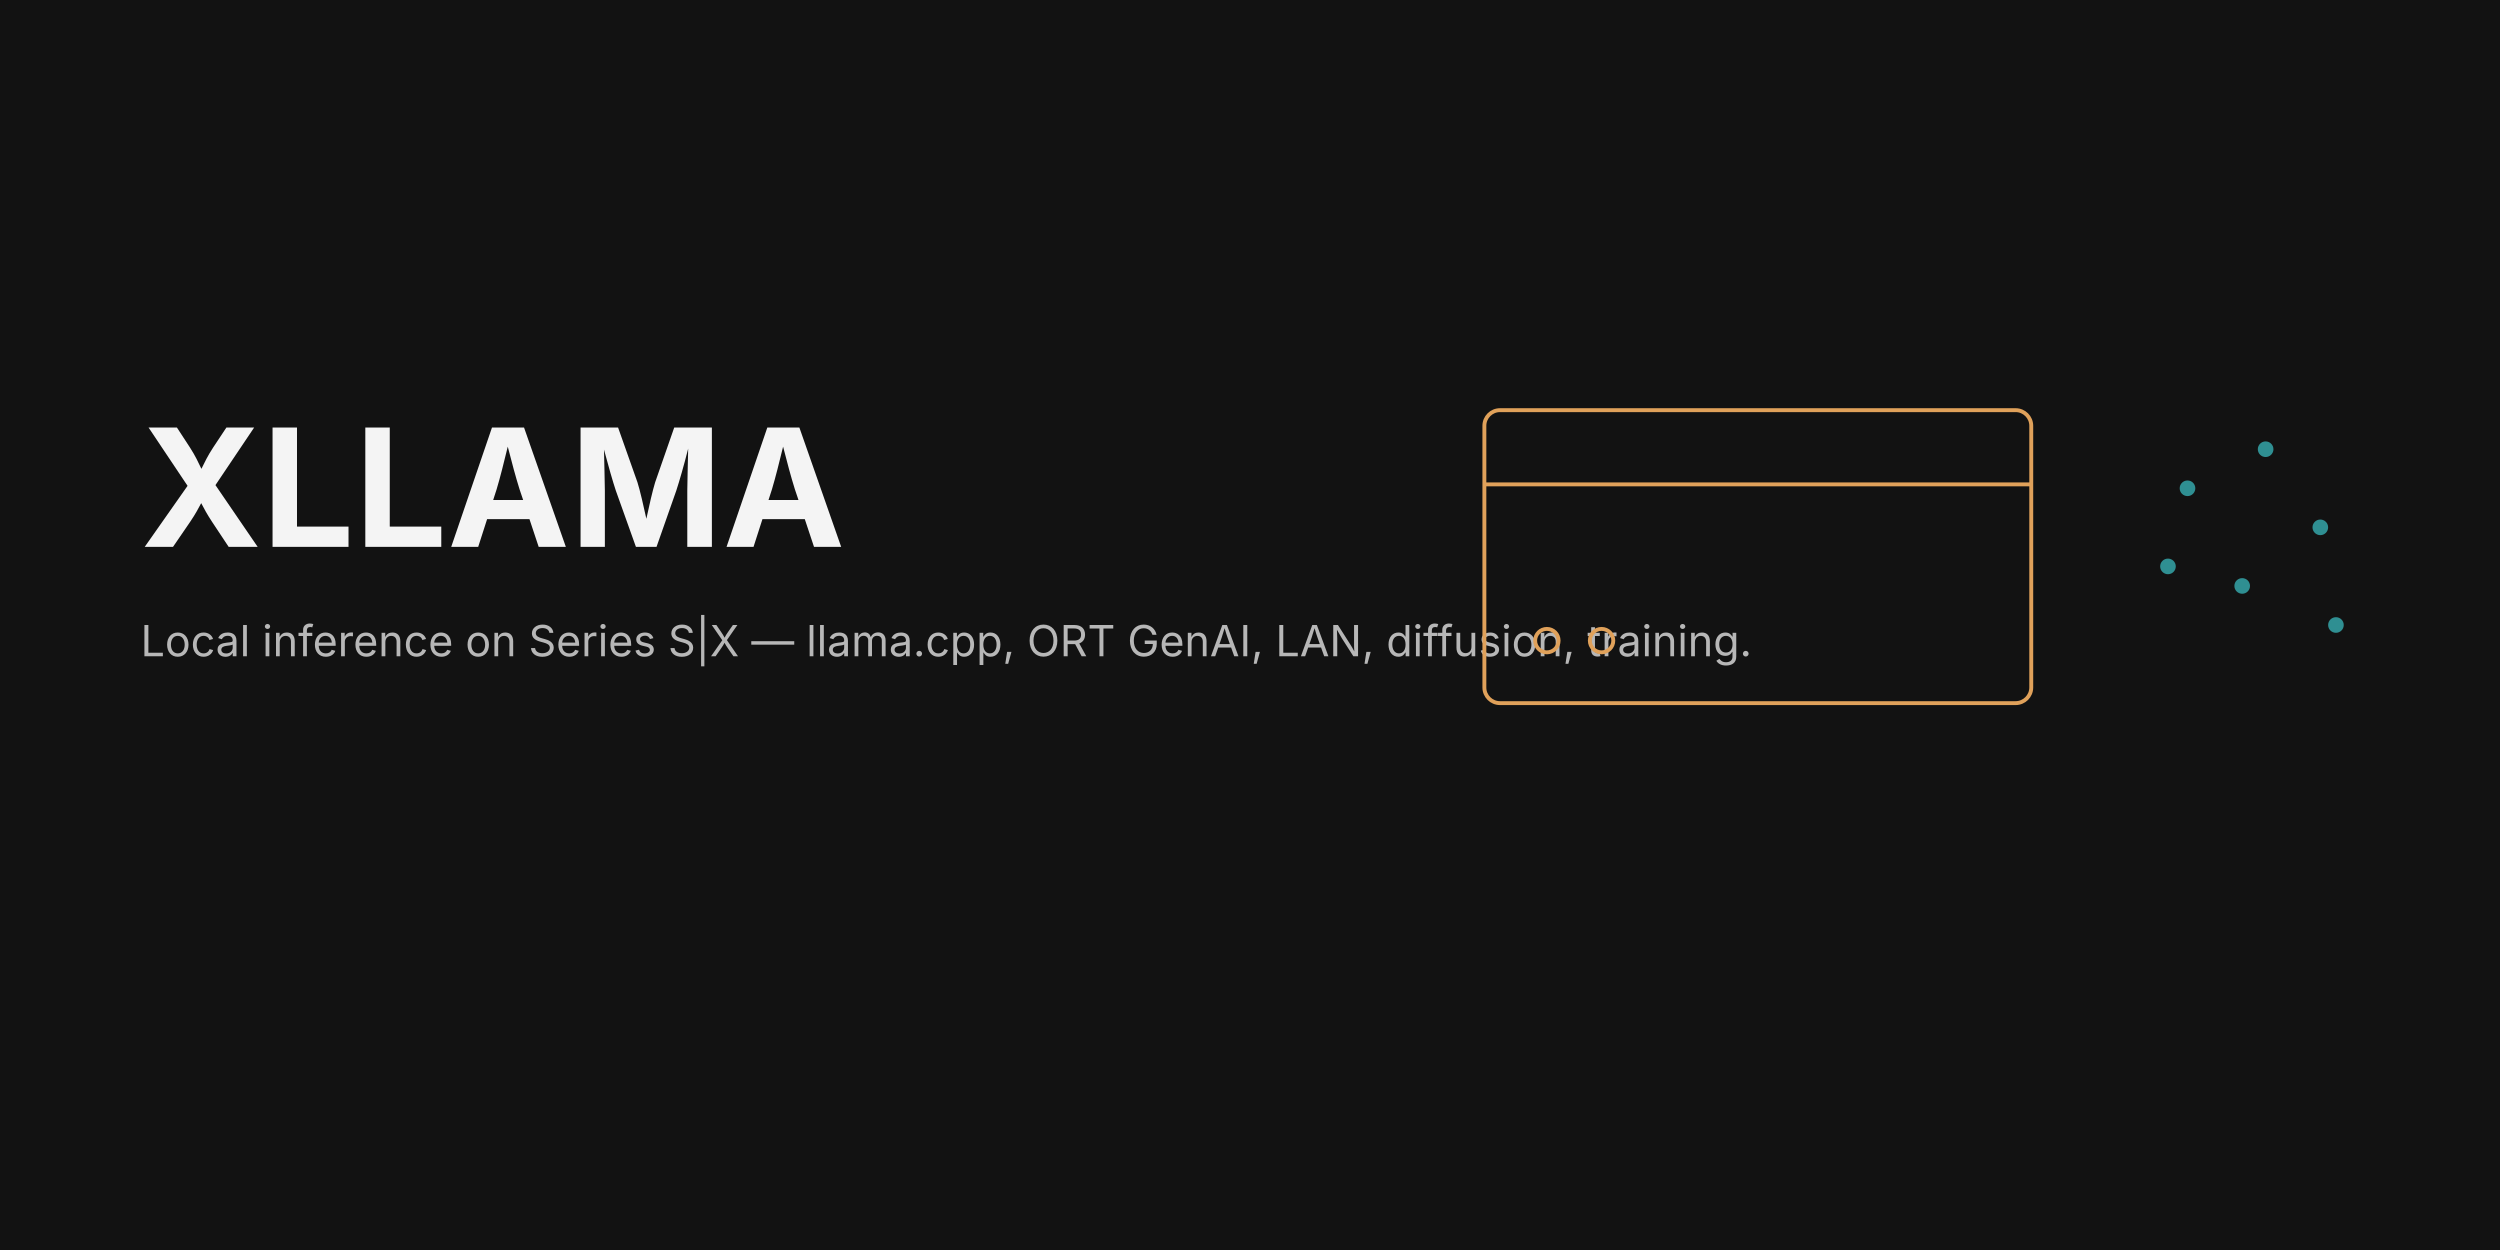
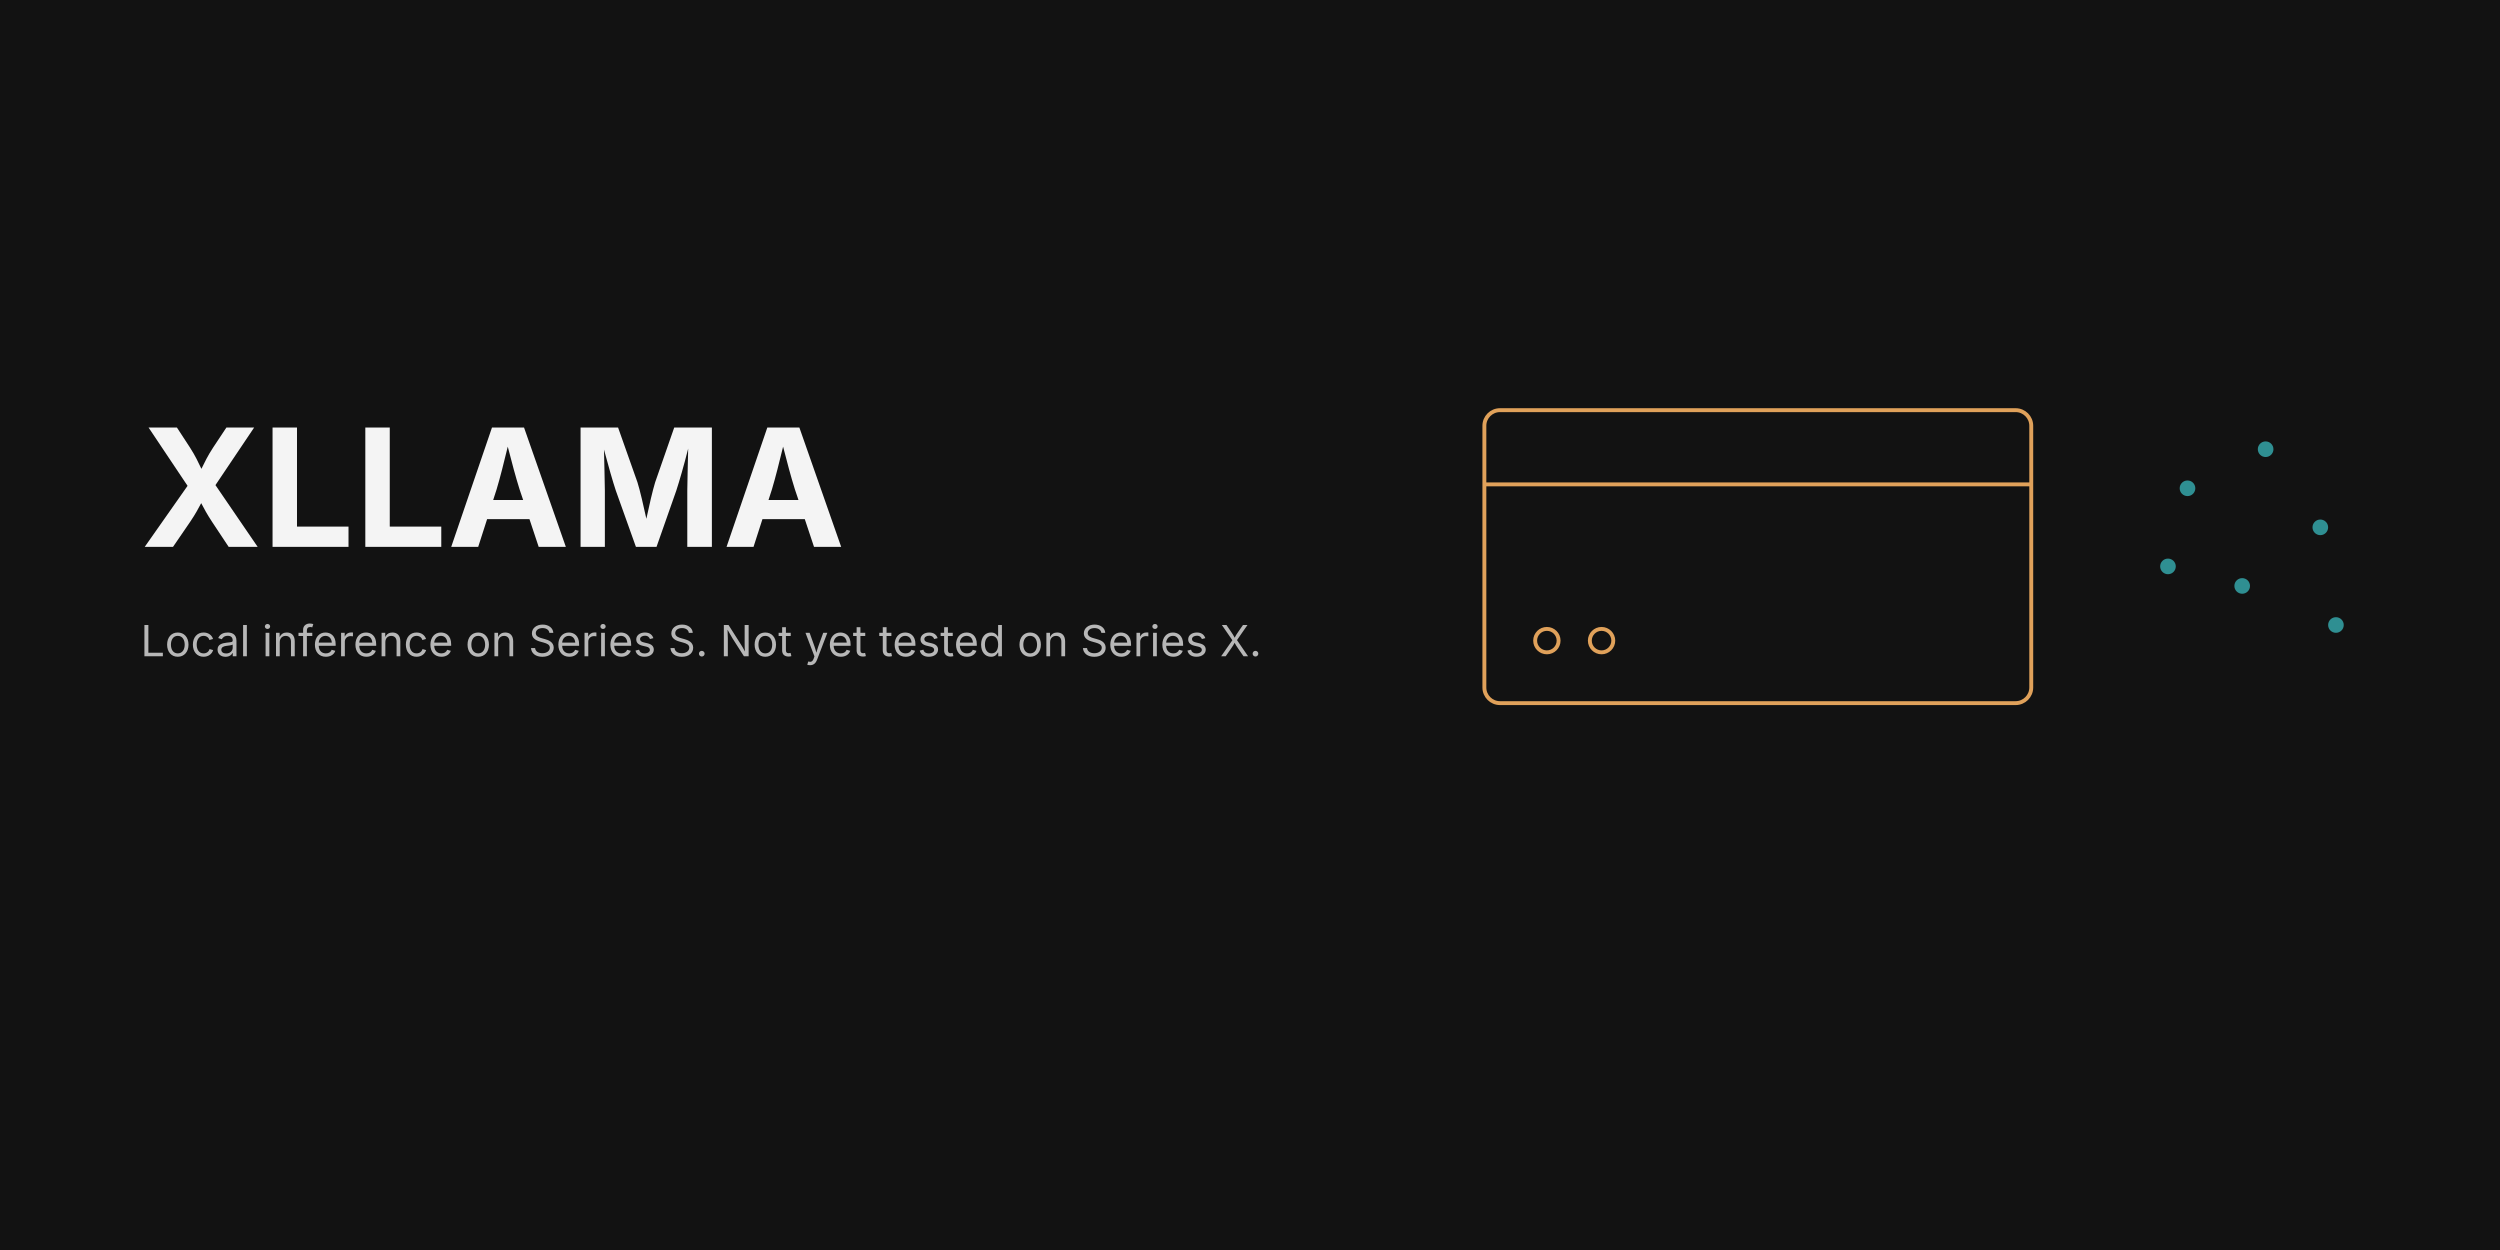
<svg xmlns="http://www.w3.org/2000/svg" width="1280" height="640" viewBox="0 0 1280 640">
  <rect width="1280" height="640" fill="#121212" />
  <text x="72" y="280" fill="#f4f4f4" font-family="Inter, Helvetica, Arial, sans-serif" font-size="84" font-weight="700">XLLAMA</text>
-   <text x="72" y="336" fill="#b7b7b7" font-family="Inter, Helvetica, Arial, sans-serif" font-size="22">Local inference on Series S|X — llama.cpp, ORT GenAI, LAN, diffusion, training.</text>
+   <text x="72" y="336" fill="#b7b7b7" font-family="Inter, Helvetica, Arial, sans-serif" font-size="22">Local inference on Series S. Not yet tested on Series X.</text>
  <g fill="none" stroke="#e0a15a" stroke-width="2">
    <rect x="760" y="210" width="280" height="150" rx="8" />
    <path d="M760 248 H1040" />
    <circle cx="792" cy="328" r="6" />
    <circle cx="820" cy="328" r="6" />
  </g>
  <g fill="#2f8f92">
    <circle cx="1120" cy="250" r="4" />
    <circle cx="1160" cy="230" r="4" />
    <circle cx="1188" cy="270" r="4" />
    <circle cx="1148" cy="300" r="4" />
    <circle cx="1196" cy="320" r="4" />
    <circle cx="1110" cy="290" r="4" />
  </g>
</svg>
